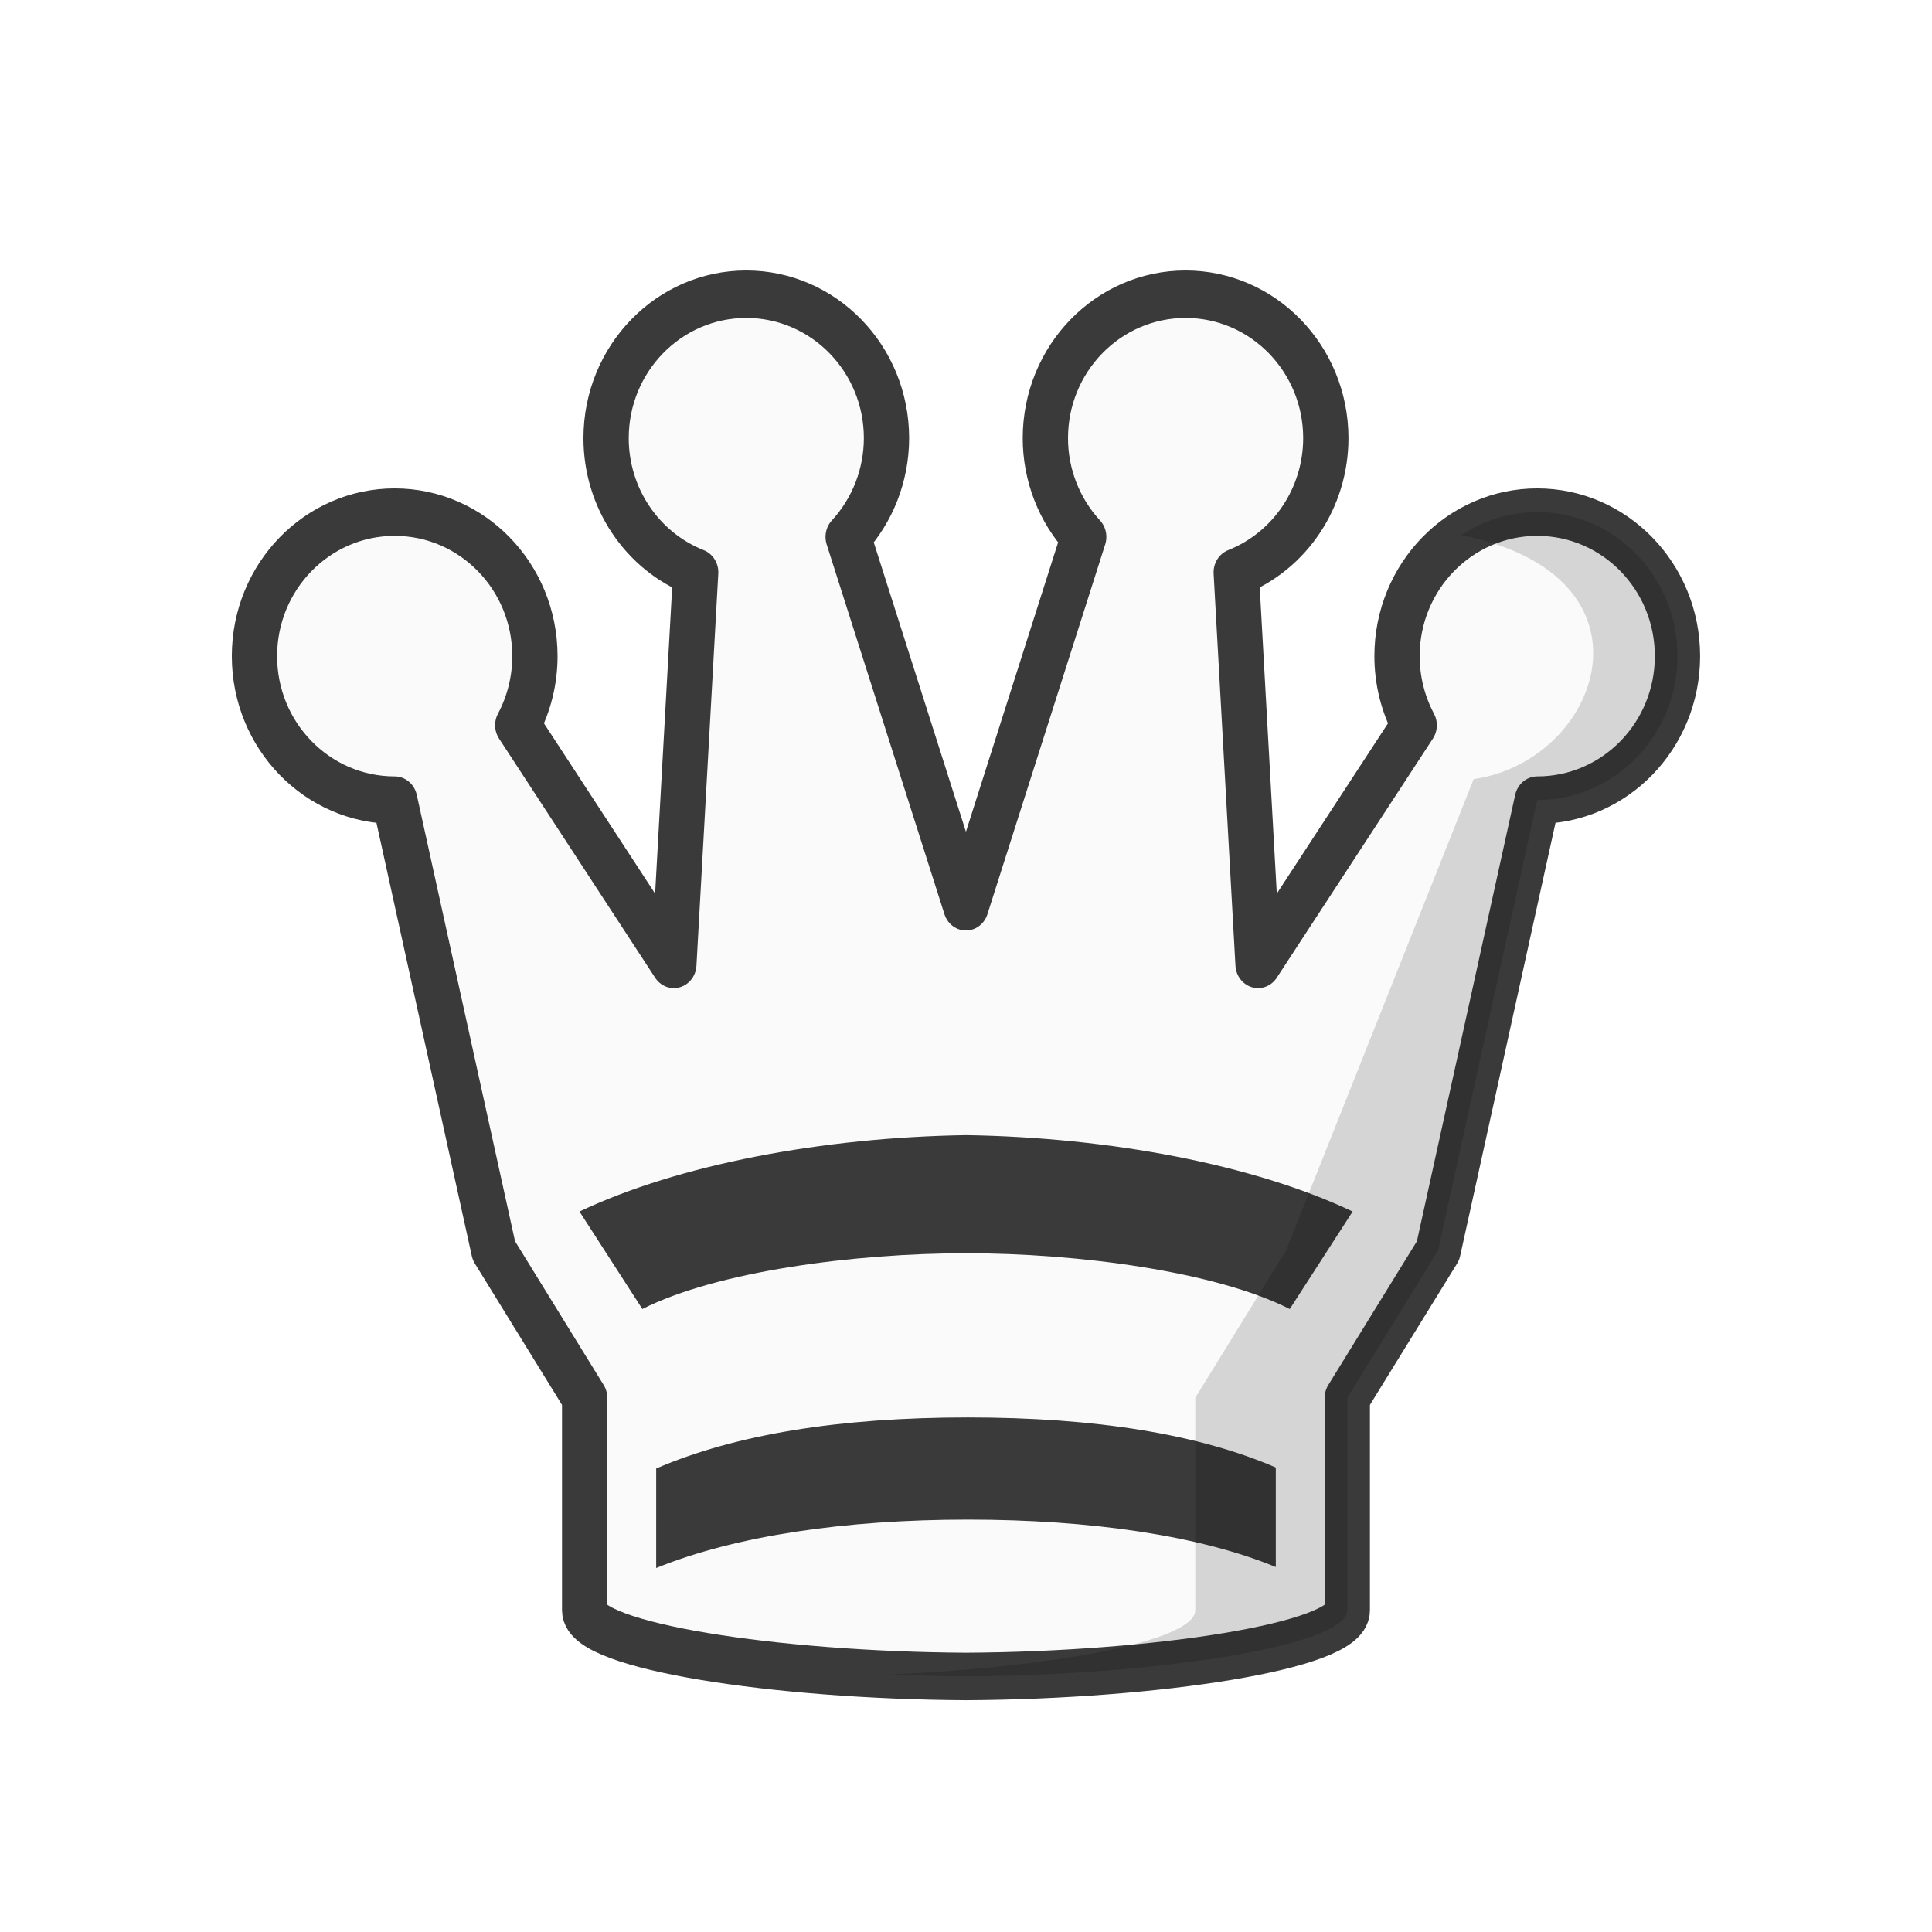
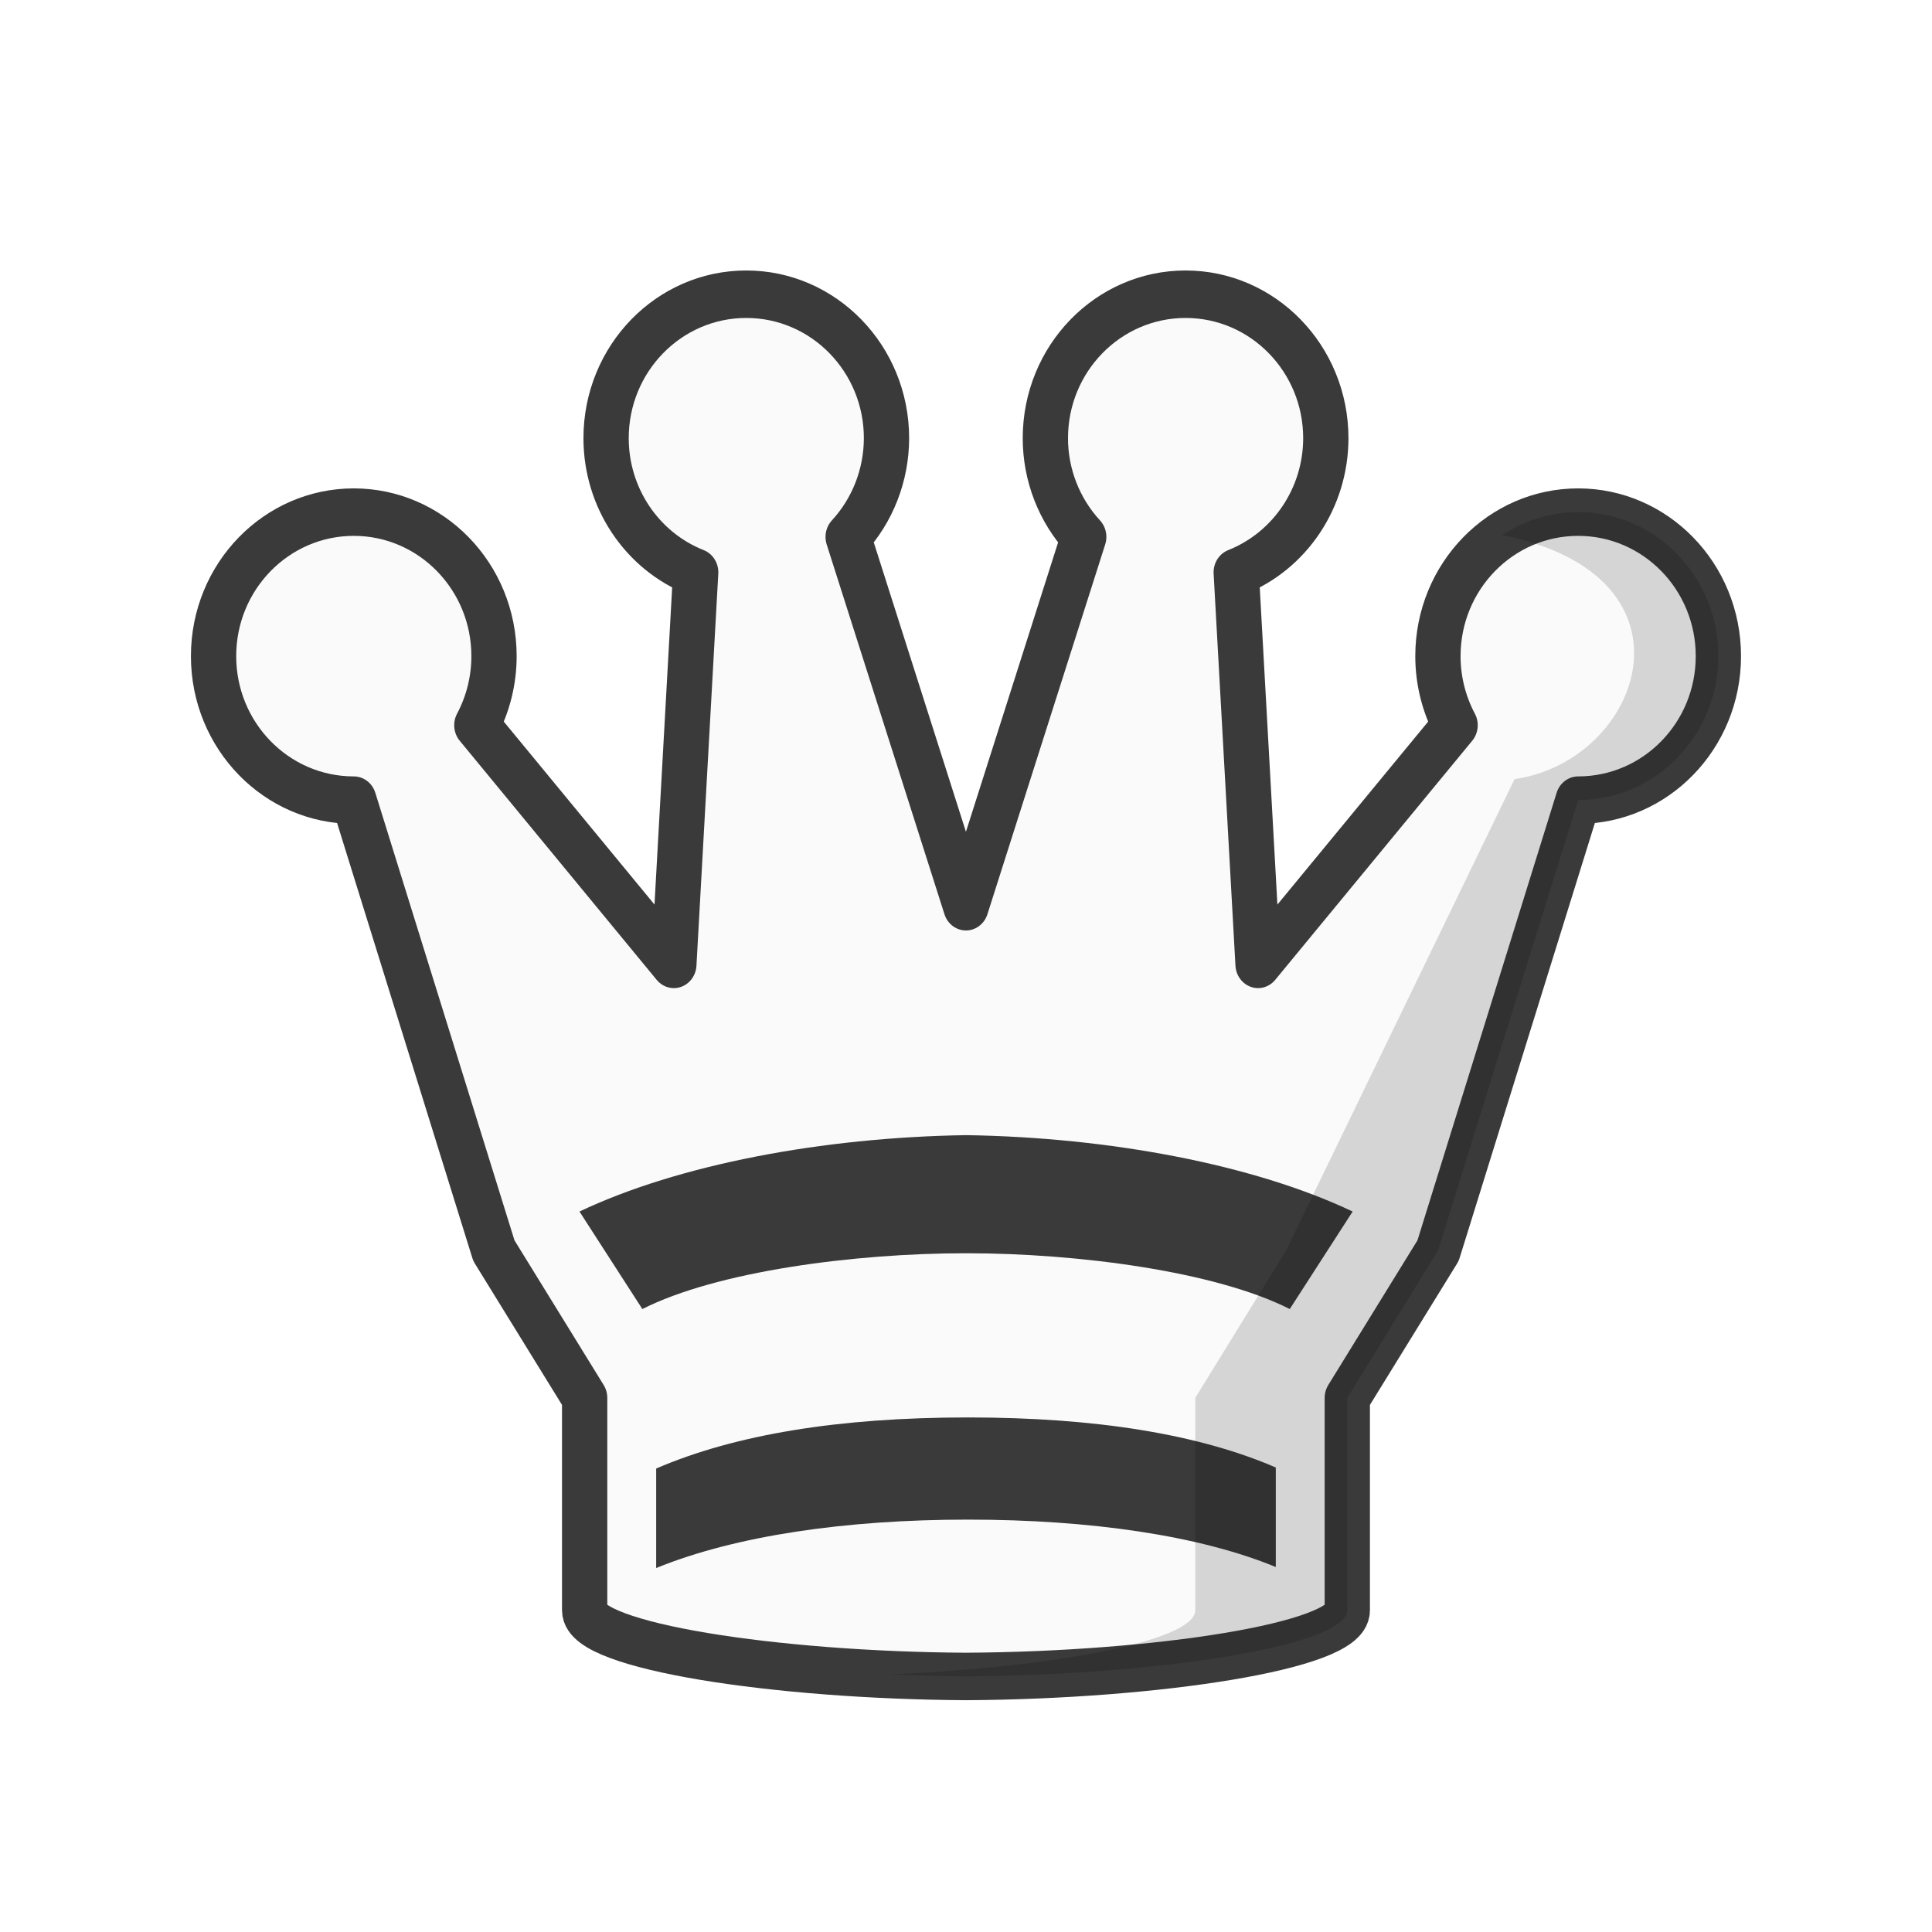
<svg xmlns="http://www.w3.org/2000/svg" width="50mm" height="50mm" clip-rule="evenodd" fill-rule="evenodd" image-rendering="optimizeQuality" shape-rendering="geometricPrecision" text-rendering="geometricPrecision" version="1.1" viewBox="0 0 50 50">
  <g transform="matrix(.92933 0 0 .97435 120.5 27.685)" stroke-width="1.051">
-     <path d="m-108.88-20.599c-2.157-2.77e-4 -3.905 1.712-3.905 3.825 0 1.578 0.993 2.993 2.495 3.562l-0.608 10.413-4.347-6.352c0.314-0.563 0.478-1.194 0.478-1.835 0-2.112-1.748-3.825-3.905-3.825-2.157-8.9e-5 -3.905 1.713-3.905 3.825 0 2.112 1.748 3.825 3.905 3.825l2.762 11.966 2.528 3.911v5.641c0 0.954 5.329 1.73 10.619 1.758 5.291-0.028 10.619-0.804 10.619-1.758v-5.641l2.528-3.911 2.762-11.966c2.157 8.93e-5 3.905-1.712 3.905-3.825 0-2.113-1.748-3.825-3.905-3.825-2.157 6.3e-5 -3.905 1.713-3.905 3.825 0 0.641 0.164 1.272 0.478 1.835l-4.348 6.352-0.608-10.413c1.502-0.57 2.493-1.984 2.495-3.562 0-2.112-1.748-3.825-3.905-3.825-2.157 5.3e-5 -3.905 1.712-3.905 3.825 0 0.975 0.384 1.913 1.068 2.621l-3.28 9.823-3.28-9.823c0.684-0.708 1.066-1.646 1.068-2.621 0-2.112-1.748-3.825-3.905-3.825z" fill="#fafafa" stroke="#3a3a3a" stroke-linejoin="round" stroke-width="1.261" />
+     <path d="m-108.88-20.599c-2.157-2.77e-4 -3.905 1.712-3.905 3.825 0 1.578 0.993 2.993 2.495 3.562l-0.608 10.413-5.486-6.352c0.314-0.563 0.478-1.194 0.478-1.835 0-2.112-1.748-3.825-3.905-3.825-2.157-8.9e-5 -3.905 1.713-3.905 3.825 0 2.112 1.748 3.825 3.905 3.825l3.901 11.966 2.528 3.911v5.641c0 0.954 5.329 1.73 10.619 1.758 5.291-0.028 10.619-0.804 10.619-1.758v-5.641l2.528-3.911 3.901-11.966c2.157 8.93e-5 3.905-1.712 3.905-3.825 0-2.113-1.748-3.825-3.905-3.825-2.157 6.3e-5 -3.905 1.713-3.905 3.825 0 0.641 0.164 1.272 0.478 1.835l-5.487 6.352-0.608-10.413c1.502-0.57 2.493-1.984 2.495-3.562 0-2.112-1.748-3.825-3.905-3.825-2.157 5.3e-5 -3.905 1.712-3.905 3.825 0 0.975 0.384 1.913 1.068 2.621l-3.28 9.823-3.28-9.823c0.684-0.708 1.066-1.646 1.068-2.621 0-2.112-1.748-3.825-3.905-3.825z" fill="#fafafa" stroke="#3a3a3a" stroke-linejoin="round" stroke-width="1.261" />
    <path d="m-94.135 10.565c-2.145-0.884-5.007-1.33-8.574-1.33-3.597 0-6.488 0.455-8.681 1.357l-1.1e-4 2.643c2.205-0.857 5.269-1.286 8.681-1.286 3.393 0 6.441 0.42 8.574 1.259z" fill="#3a3a3a" stroke-width="1.051" />
    <path d="m-102.76 1.737c-4.003 0.059-8.011 0.781-10.766 2.029l1.751 2.59c2.067-0.999 5.888-1.482 9.014-1.482 3.126-2.568e-4 6.947 0.483 9.015 1.482l1.751-2.59c-2.755-1.248-6.763-1.97-10.765-2.029z" fill="#3a3a3a" stroke-width=".278" />
-     <path d="m-86.854-14.812c-0.781 2.1e-5 -1.506 0.227-2.117 0.613 5.729 1.089 3.897 5.995 0.346 6.48l-5.225 12.522-2.527 3.911v5.641c-3e-6 0.826-3.996 1.517-8.503 1.706 0.698 0.029 1.407 0.047 2.117 0.051 5.291-0.028 10.62-0.804 10.62-1.758v-5.641l2.527-3.911 2.762-11.966c2.157 9e-5 3.905-1.712 3.905-3.825 0-2.113-1.748-3.825-3.905-3.825z" opacity=".15" />
+     <path d="m-85.715-14.812c-0.781 2.1e-5 -1.506 0.227-2.117 0.613 5.729 1.089 3.897 5.995 0.346 6.48l-6.364 12.522-2.527 3.911v5.641c-3e-6 0.826-3.996 1.517-8.503 1.706 0.698 0.029 1.407 0.047 2.117 0.051 5.291-0.028 10.62-0.804 10.62-1.758v-5.641l2.527-3.911 3.901-11.966c2.157 9e-5 3.905-1.712 3.905-3.825 0-2.113-1.748-3.825-3.905-3.825z" opacity=".15" />
  </g>
</svg>
